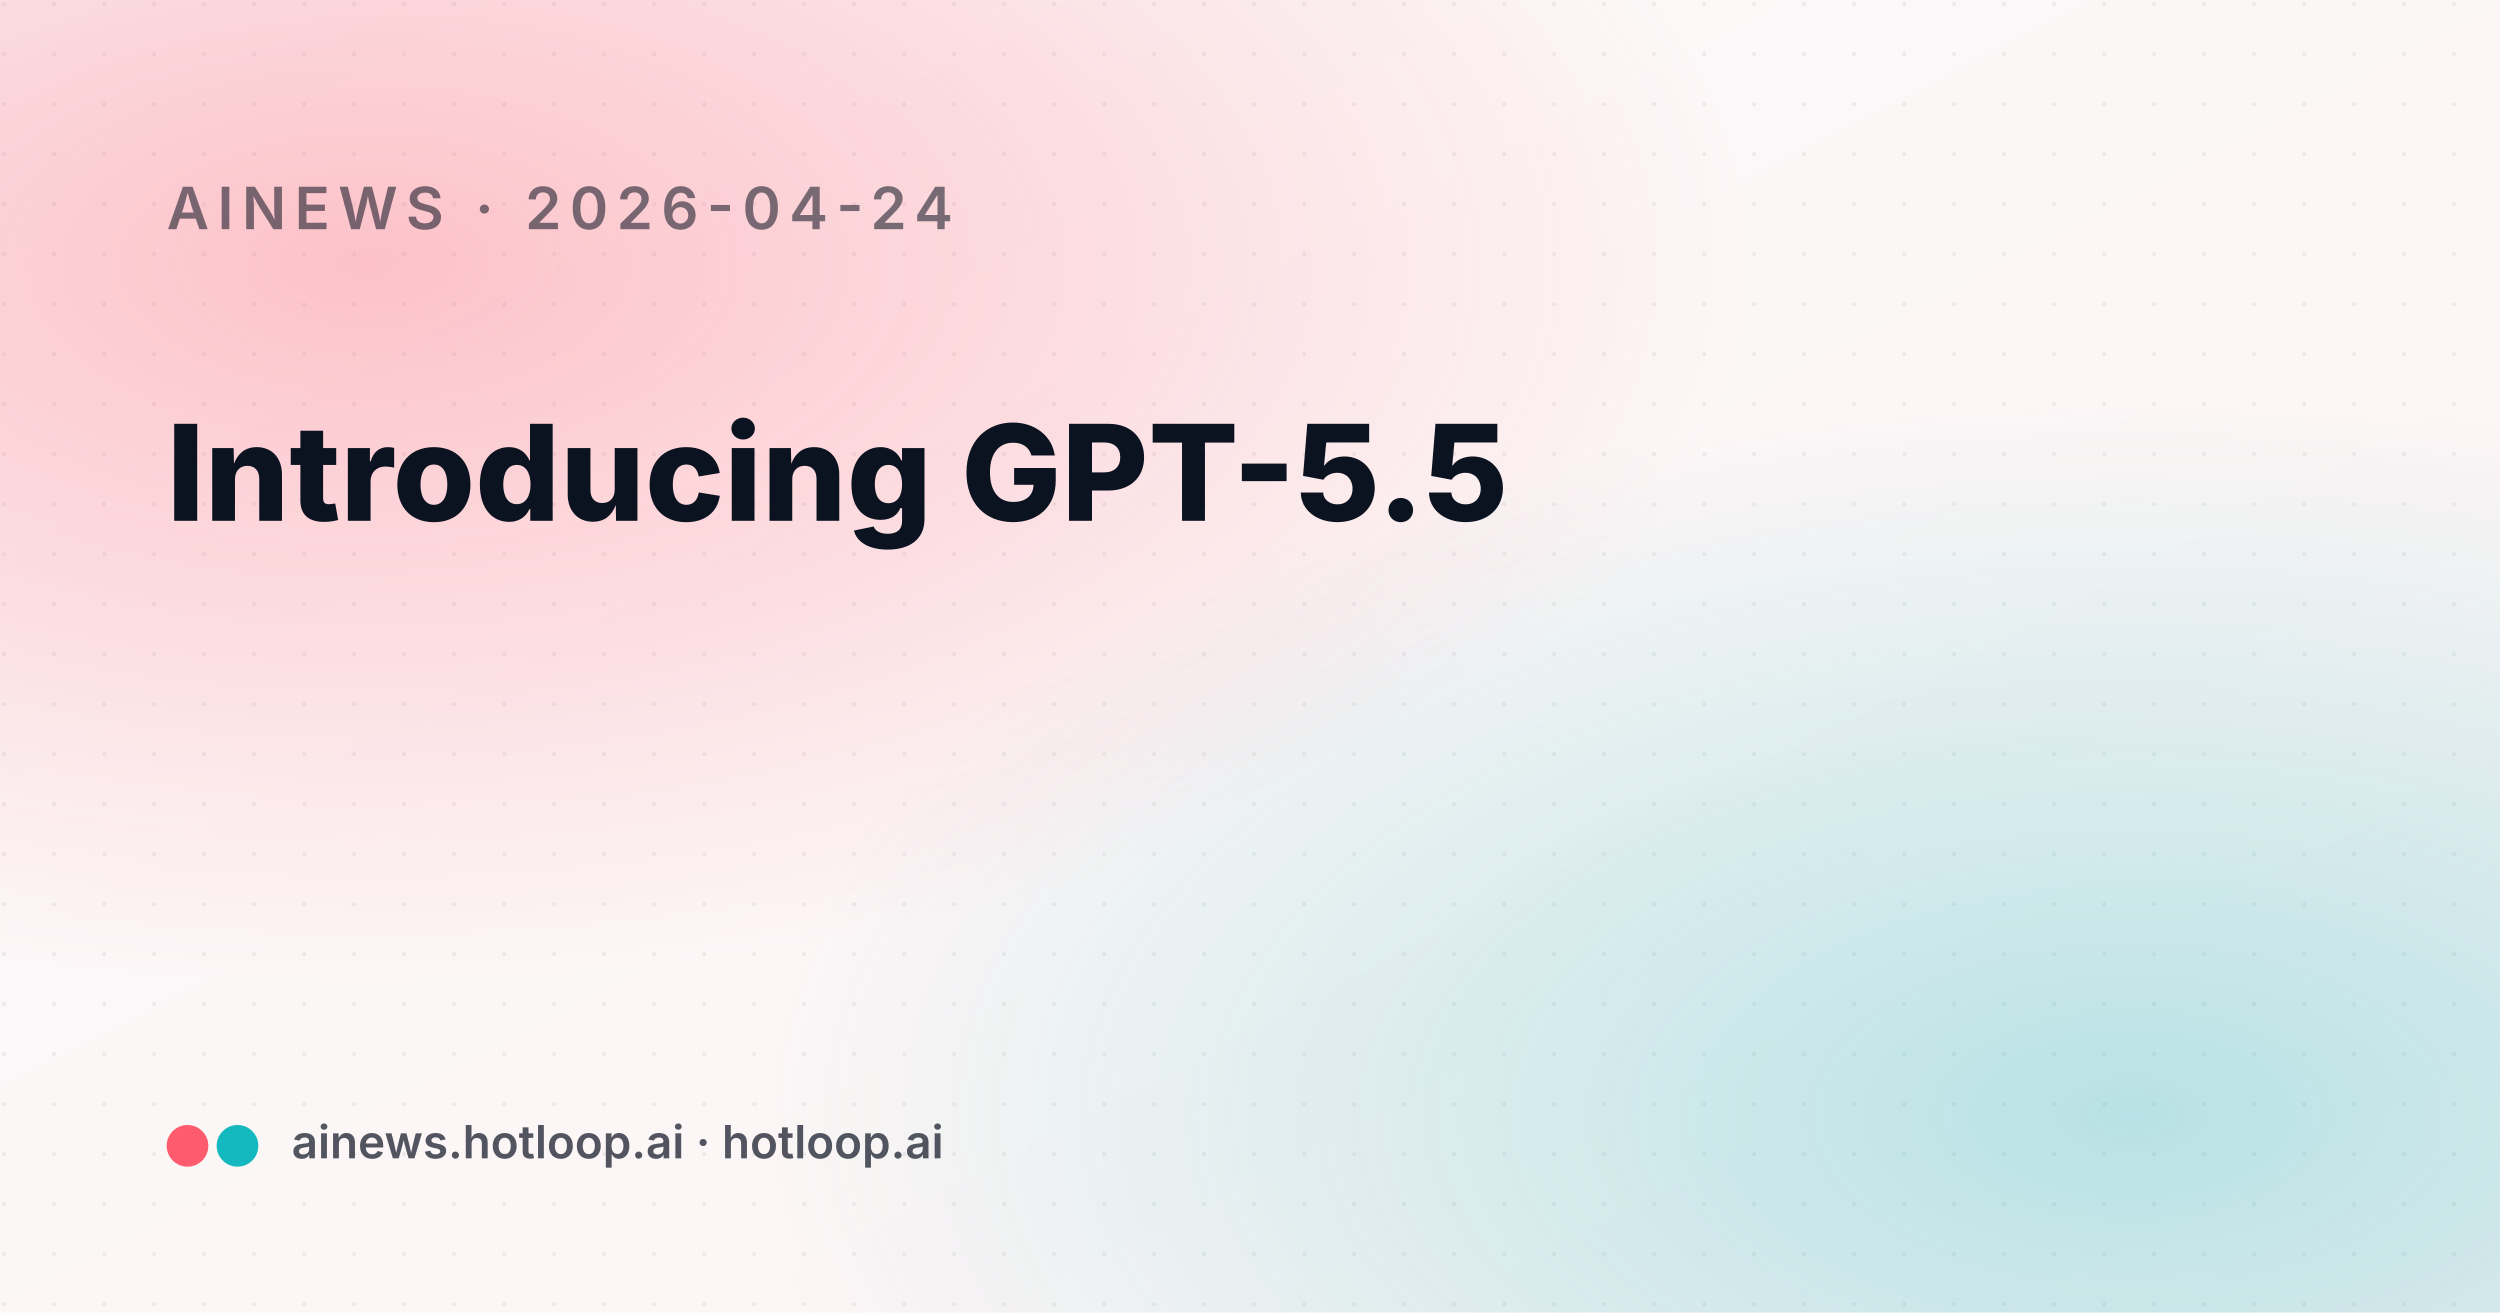
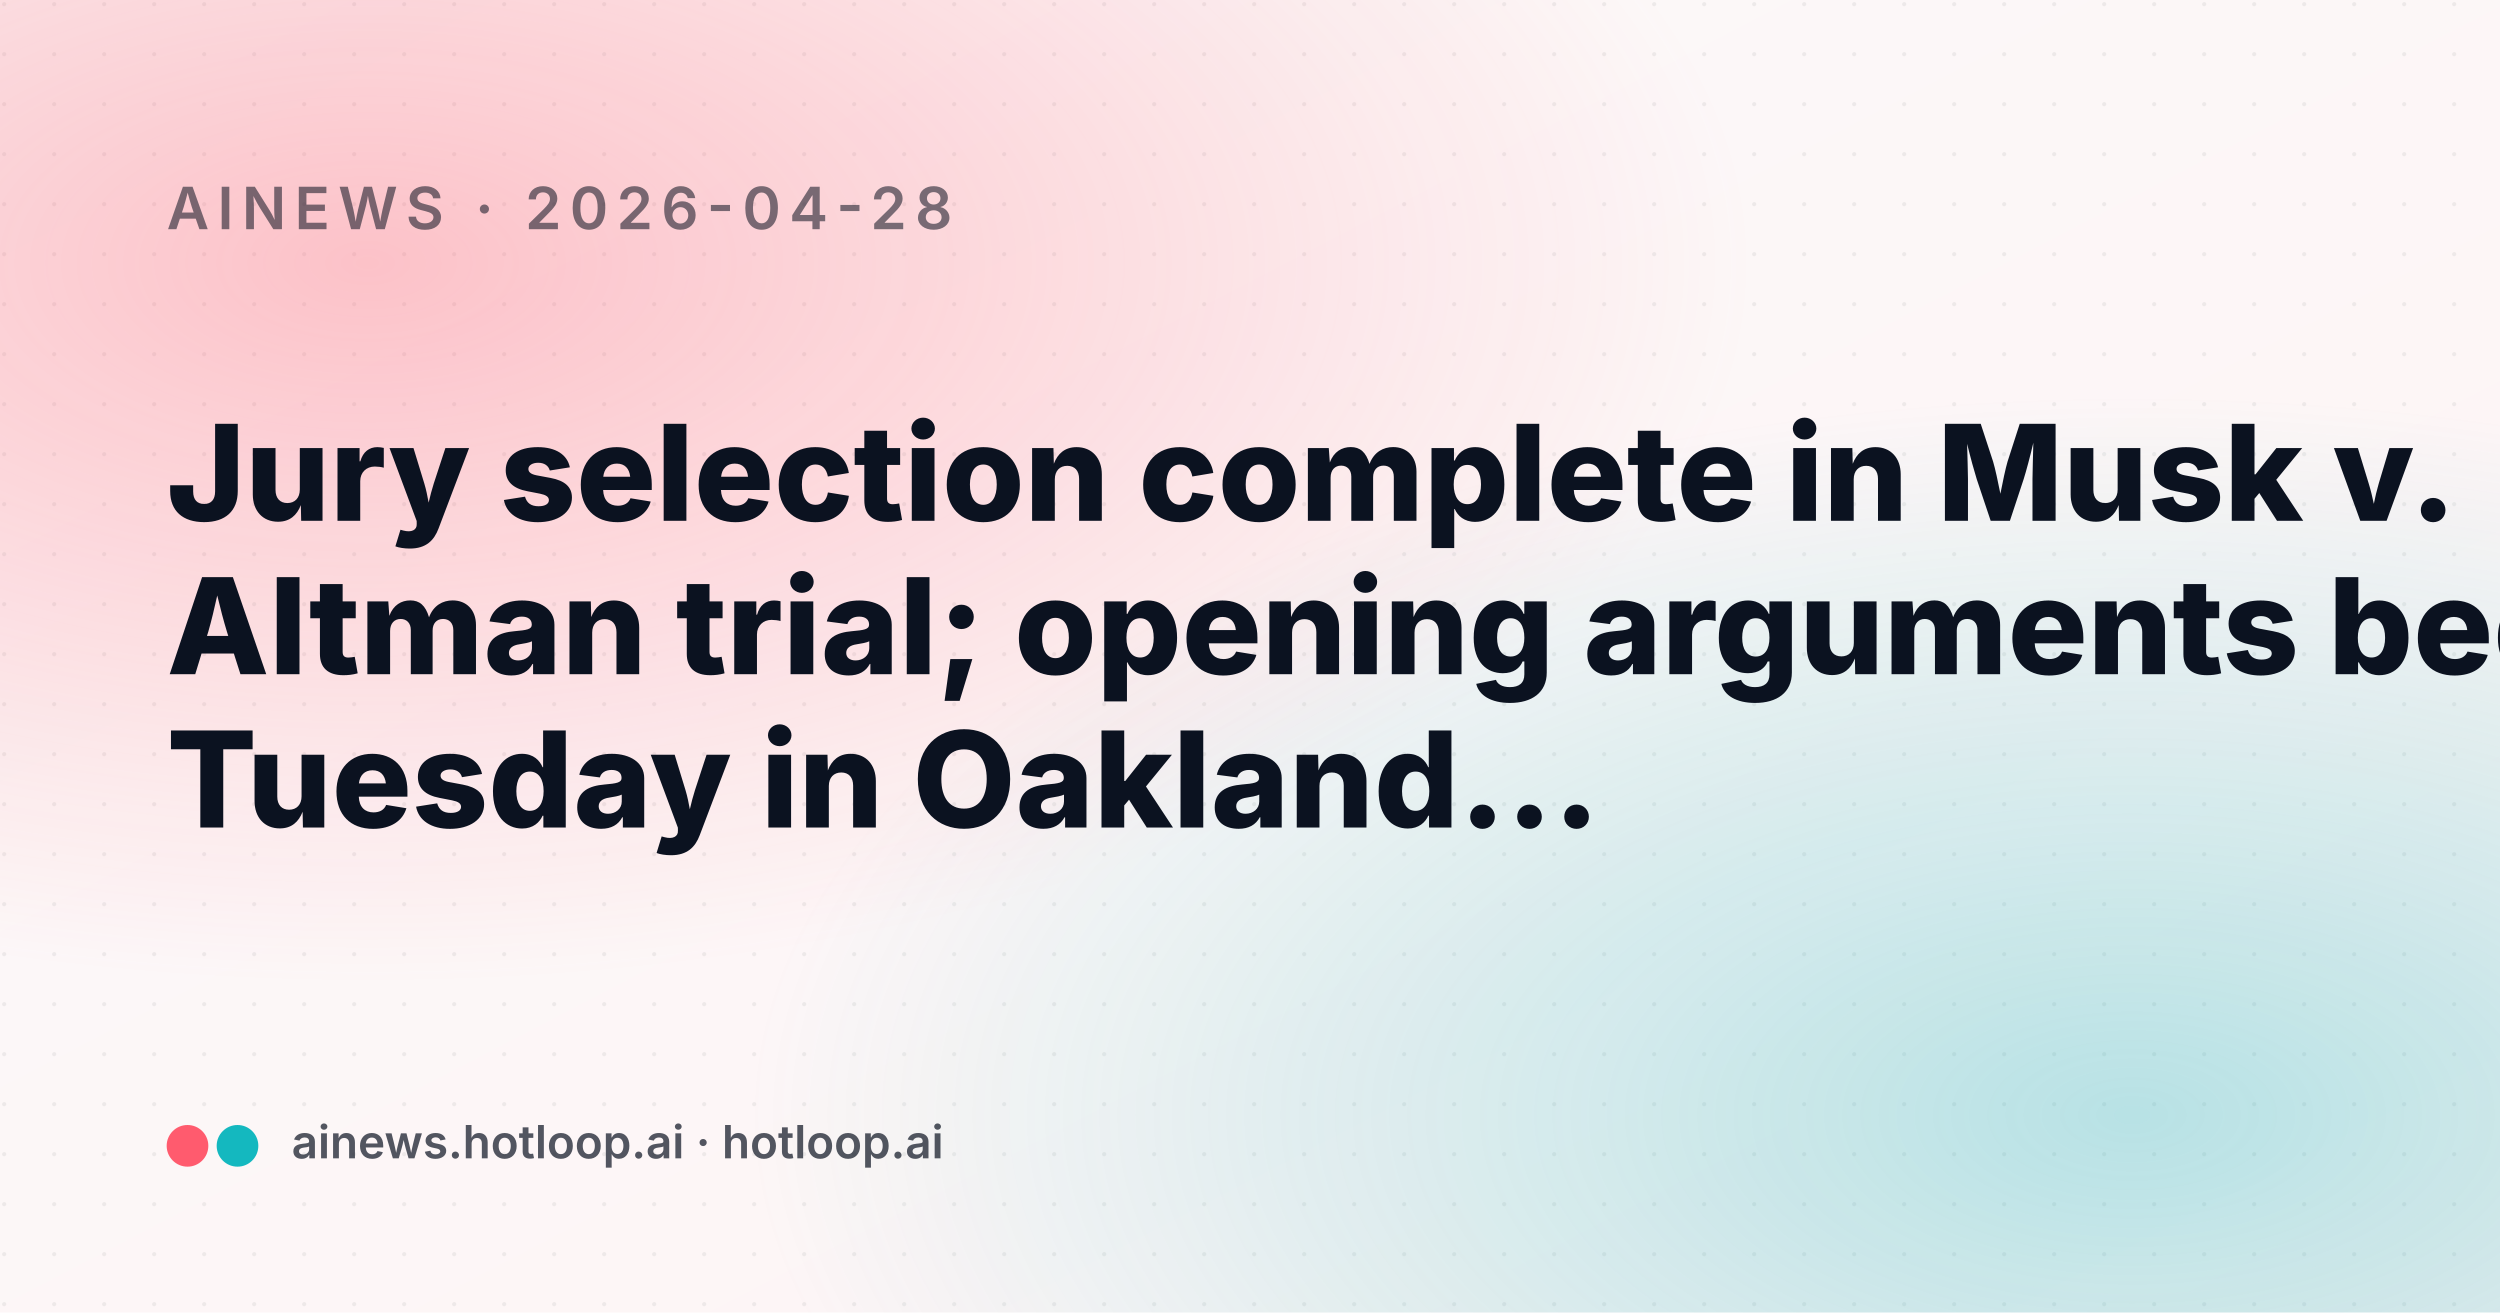
<svg xmlns="http://www.w3.org/2000/svg" viewBox="0 0 1200 630" width="1200" height="630">
  <defs>
    <linearGradient id="bg" x1="0" y1="0" x2="1" y2="1">
      <stop offset="0%" stop-color="#FAFAFA" />
      <stop offset="100%" stop-color="#FFF3F4" />
    </linearGradient>
    <radialGradient id="rose" cx="15%" cy="20%" r="55%">
      <stop offset="0%" stop-color="#FF5B6E" stop-opacity="0.35" />
      <stop offset="100%" stop-color="#FF5B6E" stop-opacity="0" />
    </radialGradient>
    <radialGradient id="teal" cx="85%" cy="85%" r="55%">
      <stop offset="0%" stop-color="#14B8BF" stop-opacity="0.30" />
      <stop offset="100%" stop-color="#14B8BF" stop-opacity="0" />
    </radialGradient>
    <pattern id="dots" x="0" y="0" width="24" height="24" patternUnits="userSpaceOnUse">
      <circle cx="2" cy="2" r="1" fill="#0B1220" fill-opacity="0.06" />
    </pattern>
  </defs>
  <rect width="1200" height="630" fill="url(#bg)" />
  <rect width="1200" height="630" fill="url(#dots)" />
  <rect width="1200" height="630" fill="url(#rose)" />
  <rect width="1200" height="630" fill="url(#teal)" />
  <g font-family="-apple-system, 'SF Pro Display', 'Inter', system-ui, sans-serif">
-     <text x="80" y="110" font-size="28" font-weight="600" fill="#0B1220" fill-opacity="0.55" letter-spacing="4">AINEWS · 2026-04-24</text>
+     <text x="80" y="110" font-size="28" font-weight="600" fill="#0B1220" fill-opacity="0.55" letter-spacing="4">AINEWS · 2026-04-28</text>
    <text x="80" y="250" font-size="64" font-weight="800" fill="#0B1220" style="line-height:1.15">
-       <tspan x="80" dy="0">Introducing GPT-5.5</tspan>
+       <tspan x="80" dy="0">Jury selection complete in Musk v.</tspan>
+       <tspan x="80" dy="1.15em">Altman trial; opening arguments begin</tspan>
+       <tspan x="80" dy="1.15em">Tuesday in Oakland…</tspan>
    </text>
    <g transform="translate(80, 540)">
      <circle cx="10" cy="10" r="10" fill="#FF5B6E" />
      <circle cx="34" cy="10" r="10" fill="#14B8BF" />
      <text x="60" y="16" font-size="22" font-weight="600" fill="#0B1220" fill-opacity="0.7">ainews.hotloop.ai · hotloop.ai</text>
    </g>
  </g>
</svg>
